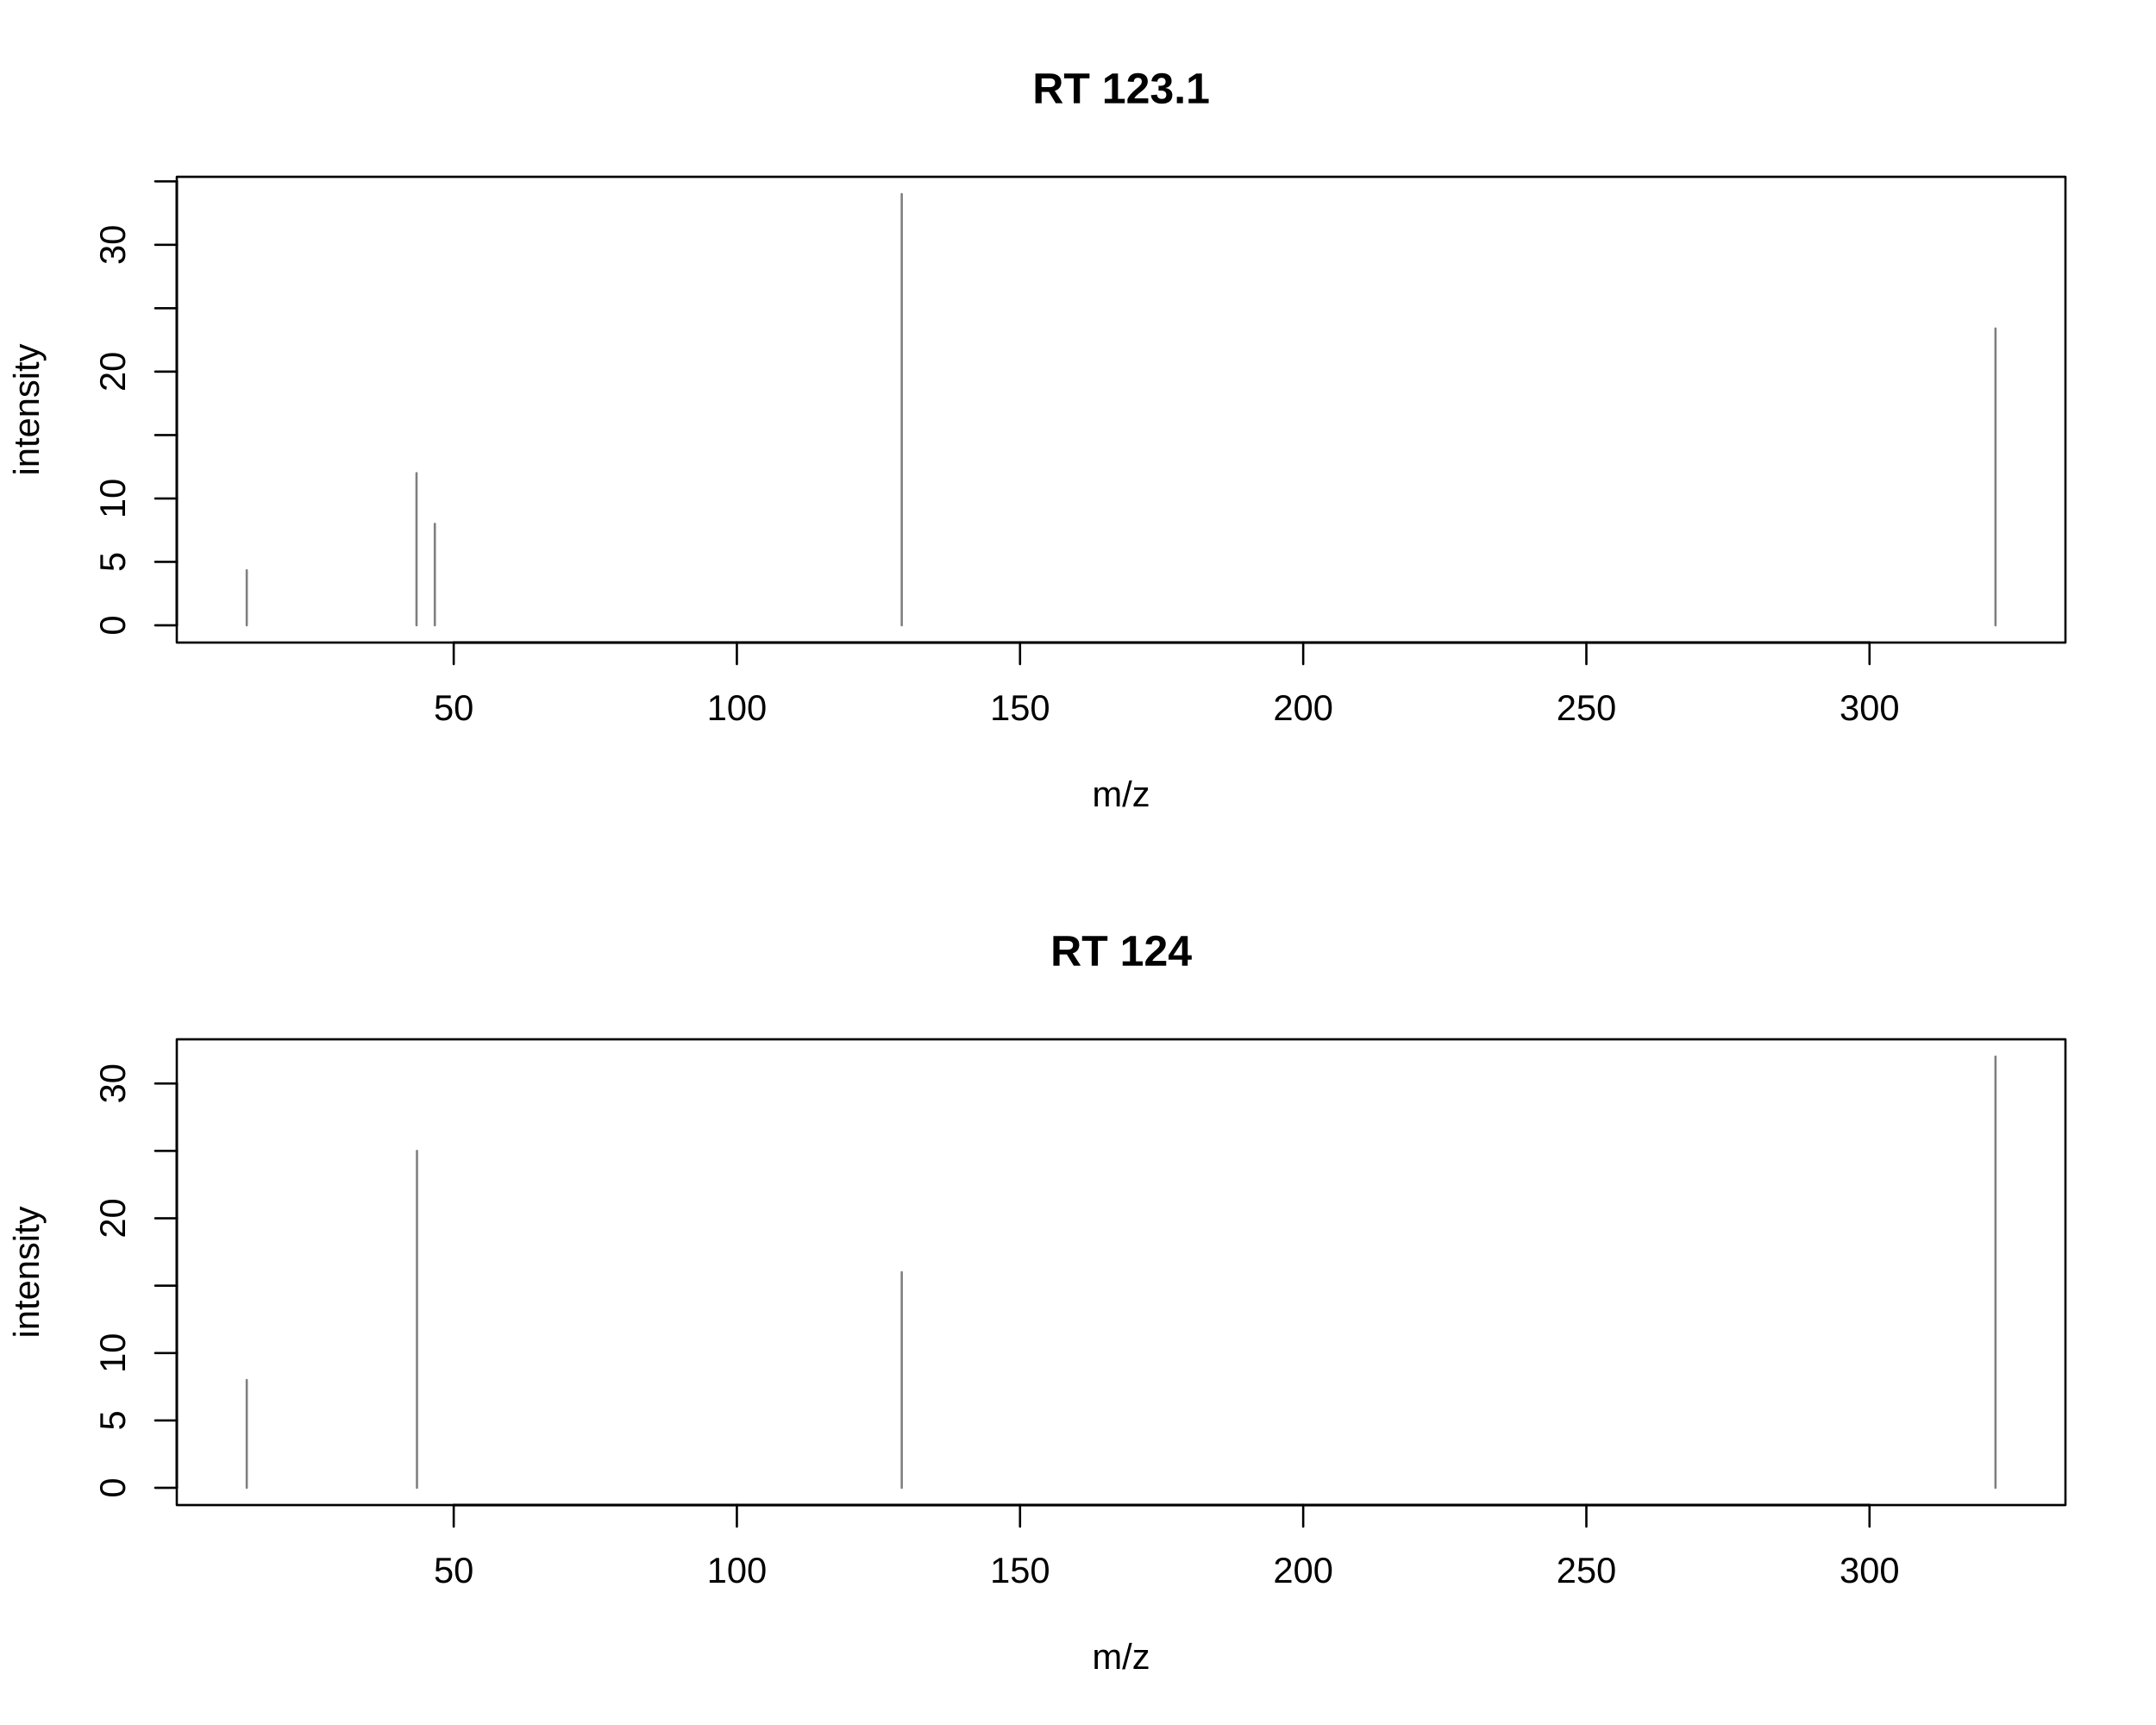
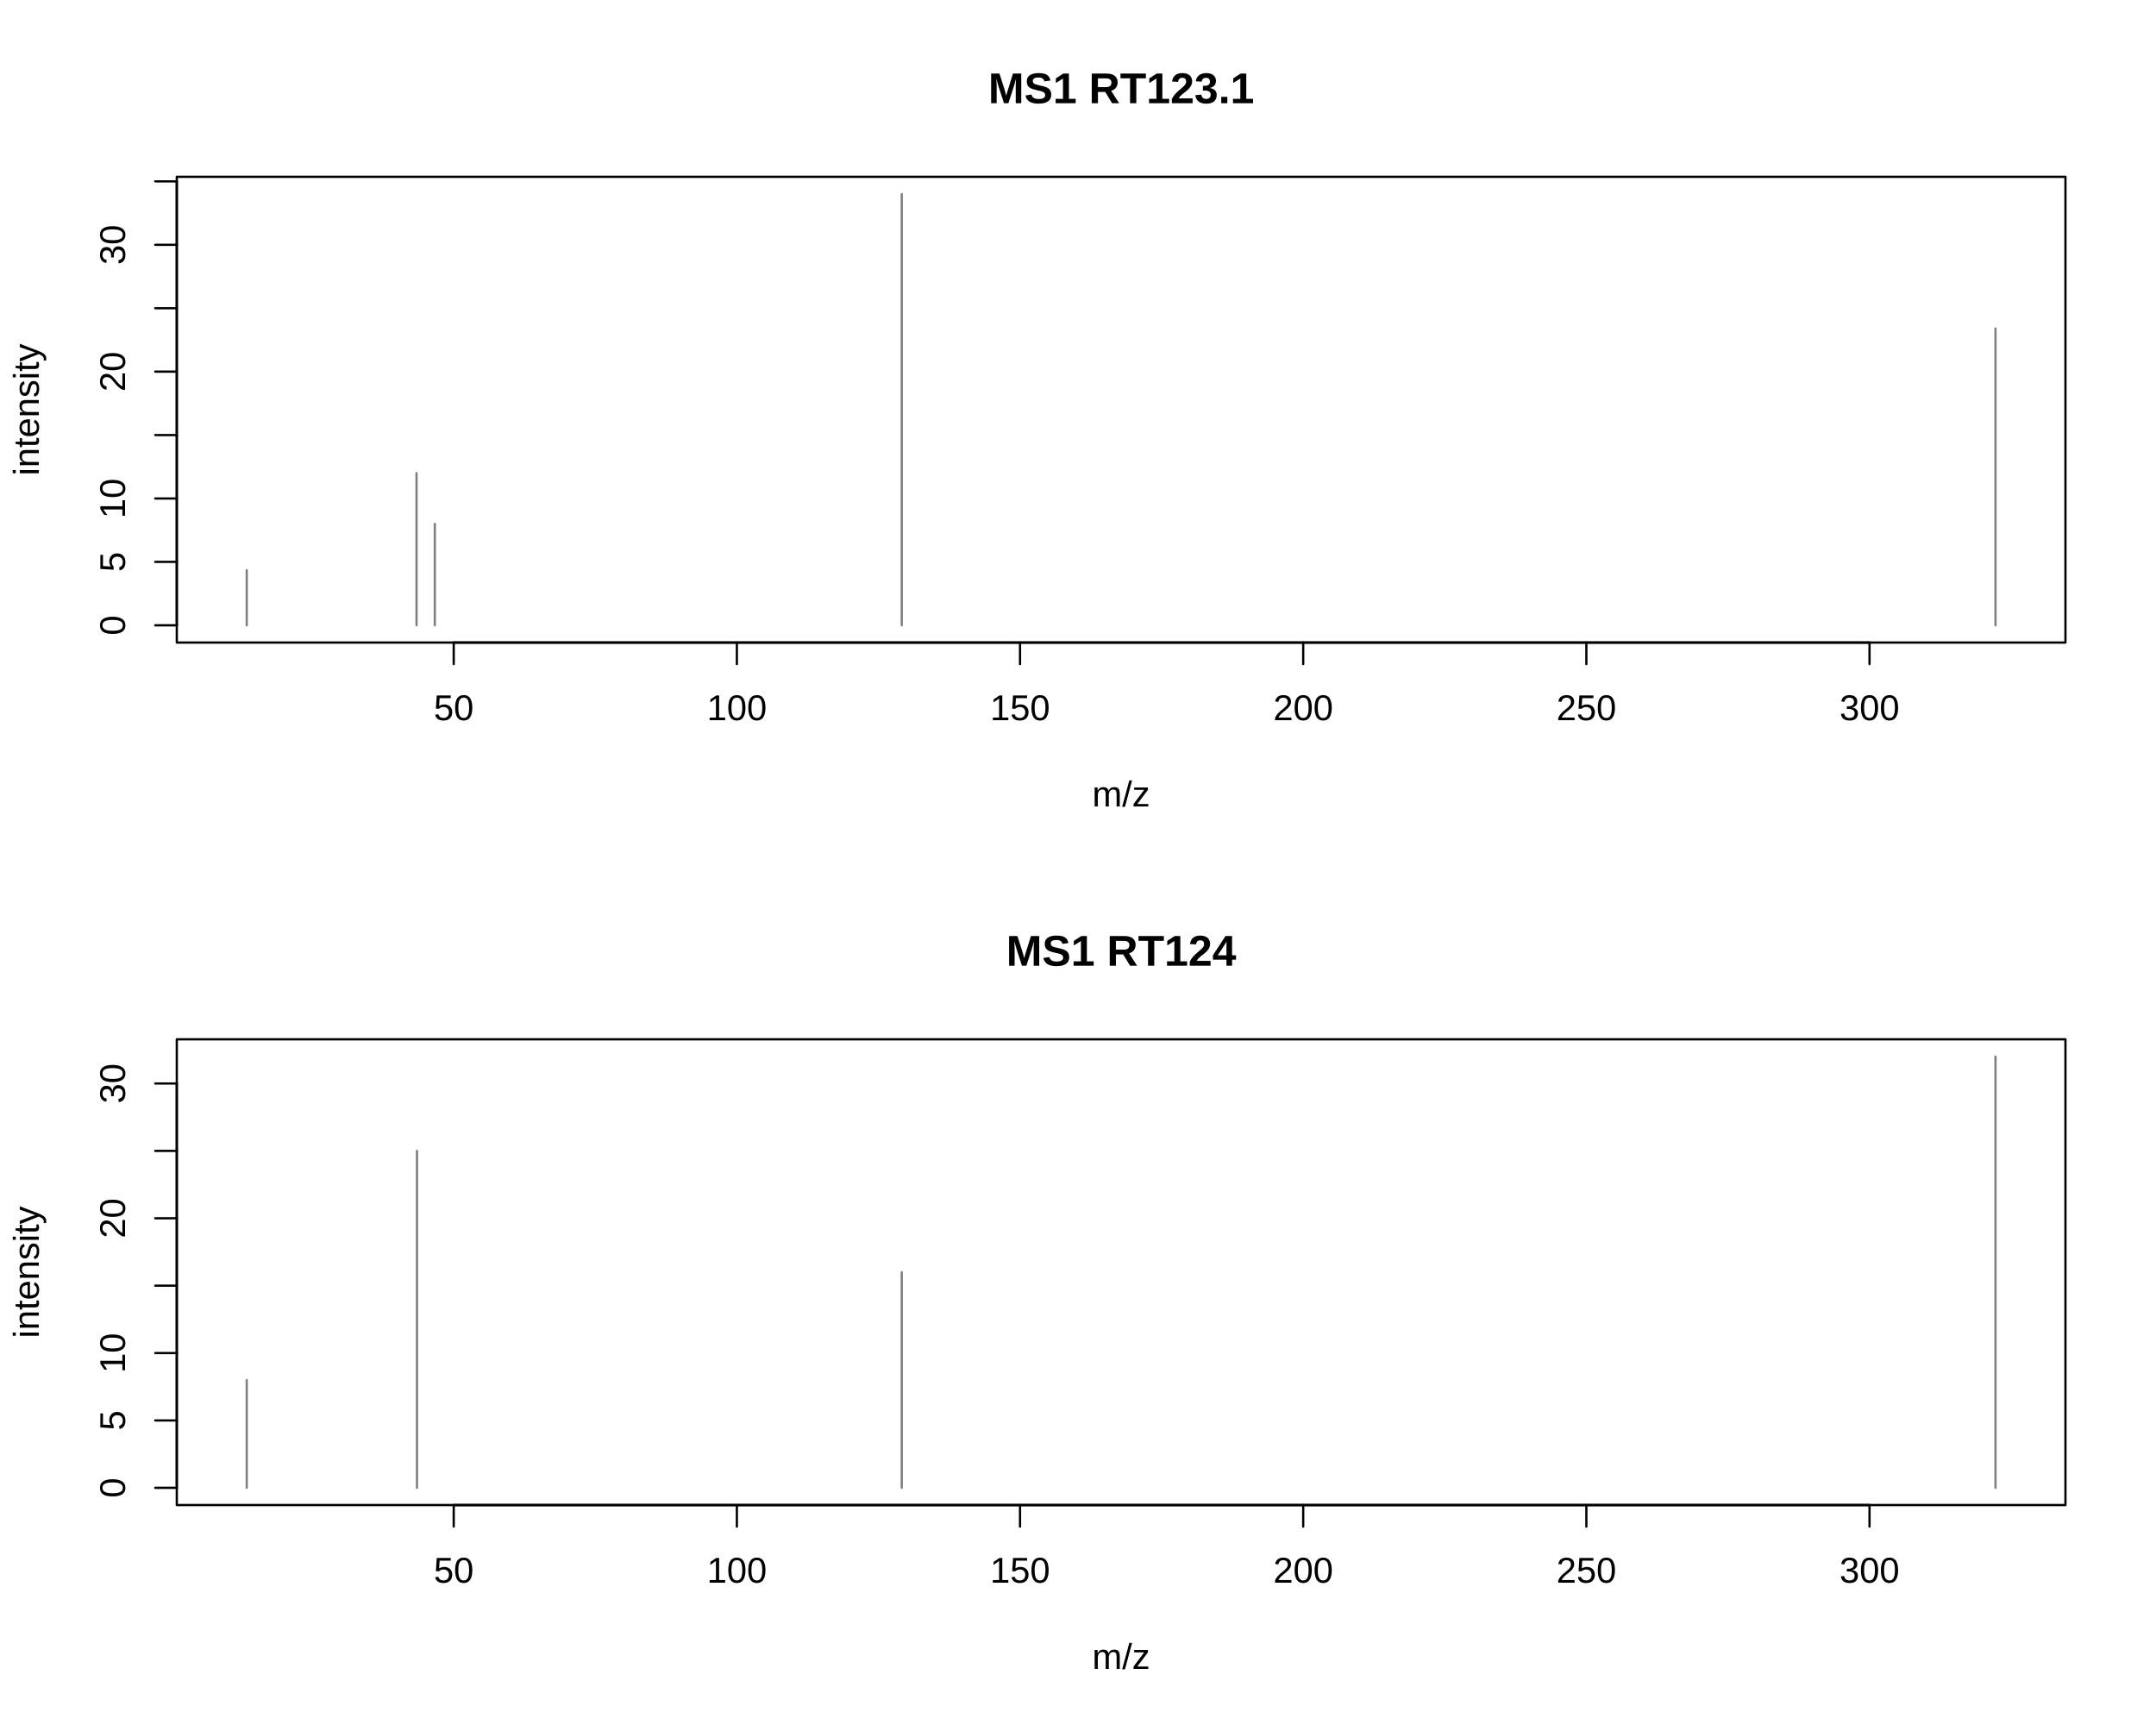
<svg xmlns="http://www.w3.org/2000/svg" viewBox="0 0 720.00 576.00">
  <defs>
    <style type="text/css">
    line, polyline, polygon, path, rect, circle {
      fill: none;
      stroke: #000000;
      stroke-linecap: round;
      stroke-linejoin: round;
      stroke-miterlimit: 10.00;
    }
  </style>
  </defs>
  <rect width="100%" height="100%" style="stroke: none; fill: #FFFFFF;" />
  <line x1="151.52" y1="214.56" x2="624.33" y2="214.56" style="stroke-width: 0.75;" />
  <line x1="151.52" y1="214.56" x2="151.52" y2="221.76" style="stroke-width: 0.75;" />
  <line x1="246.08" y1="214.56" x2="246.08" y2="221.76" style="stroke-width: 0.75;" />
  <line x1="340.64" y1="214.56" x2="340.64" y2="221.76" style="stroke-width: 0.75;" />
  <line x1="435.21" y1="214.56" x2="435.21" y2="221.76" style="stroke-width: 0.75;" />
  <line x1="529.77" y1="214.56" x2="529.77" y2="221.76" style="stroke-width: 0.75;" />
  <line x1="624.33" y1="214.56" x2="624.33" y2="221.76" style="stroke-width: 0.75;" />
  <text x="144.85" y="240.48" style="font-size: 12.00px; font-family: Liberation Sans;" textLength="13.34px" lengthAdjust="spacingAndGlyphs">50</text>
  <text x="236.07" y="240.48" style="font-size: 12.00px; font-family: Liberation Sans;" textLength="20.02px" lengthAdjust="spacingAndGlyphs">100</text>
  <text x="330.64" y="240.48" style="font-size: 12.00px; font-family: Liberation Sans;" textLength="20.02px" lengthAdjust="spacingAndGlyphs">150</text>
  <text x="425.20" y="240.48" style="font-size: 12.00px; font-family: Liberation Sans;" textLength="20.02px" lengthAdjust="spacingAndGlyphs">200</text>
  <text x="519.76" y="240.48" style="font-size: 12.00px; font-family: Liberation Sans;" textLength="20.02px" lengthAdjust="spacingAndGlyphs">250</text>
  <text x="614.32" y="240.48" style="font-size: 12.00px; font-family: Liberation Sans;" textLength="20.02px" lengthAdjust="spacingAndGlyphs">300</text>
  <line x1="59.04" y1="208.80" x2="59.04" y2="60.56" style="stroke-width: 0.75;" />
  <line x1="59.04" y1="208.80" x2="51.84" y2="208.80" style="stroke-width: 0.75;" />
  <line x1="59.04" y1="187.62" x2="51.84" y2="187.62" style="stroke-width: 0.75;" />
  <line x1="59.04" y1="166.45" x2="51.84" y2="166.45" style="stroke-width: 0.75;" />
  <line x1="59.04" y1="145.27" x2="51.84" y2="145.27" style="stroke-width: 0.75;" />
  <line x1="59.04" y1="124.09" x2="51.84" y2="124.09" style="stroke-width: 0.75;" />
  <line x1="59.04" y1="102.92" x2="51.84" y2="102.92" style="stroke-width: 0.75;" />
  <line x1="59.04" y1="81.74" x2="51.84" y2="81.74" style="stroke-width: 0.75;" />
  <line x1="59.04" y1="60.56" x2="51.84" y2="60.56" style="stroke-width: 0.75;" />
  <text transform="translate(41.76,212.14) rotate(-90)" style="font-size: 12.00px; font-family: Liberation Sans;" textLength="6.67px" lengthAdjust="spacingAndGlyphs">0</text>
  <text transform="translate(41.76,190.96) rotate(-90)" style="font-size: 12.00px; font-family: Liberation Sans;" textLength="6.67px" lengthAdjust="spacingAndGlyphs">5</text>
  <text transform="translate(41.76,173.12) rotate(-90)" style="font-size: 12.00px; font-family: Liberation Sans;" textLength="13.34px" lengthAdjust="spacingAndGlyphs">10</text>
  <text transform="translate(41.76,130.77) rotate(-90)" style="font-size: 12.00px; font-family: Liberation Sans;" textLength="13.34px" lengthAdjust="spacingAndGlyphs">20</text>
  <text transform="translate(41.76,88.41) rotate(-90)" style="font-size: 12.00px; font-family: Liberation Sans;" textLength="13.34px" lengthAdjust="spacingAndGlyphs">30</text>
  <polyline points="59.04,214.56 689.76,214.56 689.76,59.04 59.04,59.04 59.04,214.56 " style="stroke-width: 0.75;" />
  <defs>
    <clipPath id="cpMC4wMHw3MjAuMDB8Mjg4LjAwfDAuMDA=">
      <rect x="0.00" y="0.00" width="720.00" height="288.00" />
    </clipPath>
  </defs>
  <g clip-path="url(#cpMC4wMHw3MjAuMDB8Mjg4LjAwfDAuMDA=)">
-     <text x="344.81" y="34.47" style="font-size: 14.40px; font-weight: bold; font-family: Liberation Sans;" textLength="59.19px" lengthAdjust="spacingAndGlyphs">RT 123.1</text>
+     <text x="330.02" y="34.47" style="font-size: 14.40px; font-weight: bold; font-family: Liberation Sans;" textLength="88.77px" lengthAdjust="spacingAndGlyphs">MS1 RT123.1</text>
  </g>
  <g clip-path="url(#cpMC4wMHw3MjAuMDB8Mjg4LjAwfDAuMDA=)">
    <text x="364.74" y="269.28" style="font-size: 12.00px; font-family: Liberation Sans;" textLength="19.33px" lengthAdjust="spacingAndGlyphs">m/z</text>
  </g>
  <g clip-path="url(#cpMC4wMHw3MjAuMDB8Mjg4LjAwfDAuMDA=)">
    <text transform="translate(12.96,158.81) rotate(-90)" style="font-size: 12.00px; font-family: Liberation Sans;" textLength="44.02px" lengthAdjust="spacingAndGlyphs">intensity</text>
  </g>
  <defs>
    <clipPath id="cpNTkuMDR8Njg5Ljc2fDIxNC41Nnw1OS4wNA==">
      <rect x="59.04" y="59.04" width="630.72" height="155.52" />
    </clipPath>
  </defs>
  <line x1="82.40" y1="208.80" x2="82.40" y2="190.41" style="stroke-width: 0.75; stroke: #000000; stroke-opacity: 0.50;" clip-path="url(#cpNTkuMDR8Njg5Ljc2fDIxNC41Nnw1OS4wNA==)" />
  <line x1="139.10" y1="208.80" x2="139.10" y2="157.98" style="stroke-width: 0.75; stroke: #000000; stroke-opacity: 0.50;" clip-path="url(#cpNTkuMDR8Njg5Ljc2fDIxNC41Nnw1OS4wNA==)" />
  <line x1="145.21" y1="208.80" x2="145.21" y2="174.92" style="stroke-width: 0.75; stroke: #000000; stroke-opacity: 0.50;" clip-path="url(#cpNTkuMDR8Njg5Ljc2fDIxNC41Nnw1OS4wNA==)" />
  <line x1="301.14" y1="208.80" x2="301.14" y2="64.80" style="stroke-width: 0.75; stroke: #000000; stroke-opacity: 0.50;" clip-path="url(#cpNTkuMDR8Njg5Ljc2fDIxNC41Nnw1OS4wNA==)" />
  <line x1="666.40" y1="208.80" x2="666.40" y2="109.69" style="stroke-width: 0.75; stroke: #000000; stroke-opacity: 0.50;" clip-path="url(#cpNTkuMDR8Njg5Ljc2fDIxNC41Nnw1OS4wNA==)" />
  <defs>
    <clipPath id="cpNTkuMDR8Njg5Ljc2fDUwMi41NnwzNDcuMDQ=">
      <rect x="59.04" y="347.04" width="630.72" height="155.52" />
    </clipPath>
  </defs>
  <defs>
    <clipPath id="cpMC4wMHw3MjAuMDB8NTc2LjAwfDAuMDA=">
      <rect x="0.00" y="0.00" width="720.00" height="576.00" />
    </clipPath>
  </defs>
  <line x1="151.52" y1="502.56" x2="624.33" y2="502.56" style="stroke-width: 0.75;" clip-path="url(#cpMC4wMHw3MjAuMDB8NTc2LjAwfDAuMDA=)" />
  <line x1="151.52" y1="502.56" x2="151.52" y2="509.76" style="stroke-width: 0.75;" clip-path="url(#cpMC4wMHw3MjAuMDB8NTc2LjAwfDAuMDA=)" />
  <line x1="246.08" y1="502.56" x2="246.08" y2="509.76" style="stroke-width: 0.75;" clip-path="url(#cpMC4wMHw3MjAuMDB8NTc2LjAwfDAuMDA=)" />
  <line x1="340.64" y1="502.56" x2="340.64" y2="509.76" style="stroke-width: 0.75;" clip-path="url(#cpMC4wMHw3MjAuMDB8NTc2LjAwfDAuMDA=)" />
  <line x1="435.21" y1="502.56" x2="435.21" y2="509.76" style="stroke-width: 0.75;" clip-path="url(#cpMC4wMHw3MjAuMDB8NTc2LjAwfDAuMDA=)" />
  <line x1="529.77" y1="502.56" x2="529.77" y2="509.76" style="stroke-width: 0.75;" clip-path="url(#cpMC4wMHw3MjAuMDB8NTc2LjAwfDAuMDA=)" />
  <line x1="624.33" y1="502.56" x2="624.33" y2="509.76" style="stroke-width: 0.75;" clip-path="url(#cpMC4wMHw3MjAuMDB8NTc2LjAwfDAuMDA=)" />
  <g clip-path="url(#cpMC4wMHw3MjAuMDB8NTc2LjAwfDAuMDA=)">
    <text x="144.85" y="528.48" style="font-size: 12.00px; font-family: Liberation Sans;" textLength="13.34px" lengthAdjust="spacingAndGlyphs">50</text>
  </g>
  <g clip-path="url(#cpMC4wMHw3MjAuMDB8NTc2LjAwfDAuMDA=)">
    <text x="236.07" y="528.48" style="font-size: 12.00px; font-family: Liberation Sans;" textLength="20.02px" lengthAdjust="spacingAndGlyphs">100</text>
  </g>
  <g clip-path="url(#cpMC4wMHw3MjAuMDB8NTc2LjAwfDAuMDA=)">
    <text x="330.64" y="528.48" style="font-size: 12.00px; font-family: Liberation Sans;" textLength="20.02px" lengthAdjust="spacingAndGlyphs">150</text>
  </g>
  <g clip-path="url(#cpMC4wMHw3MjAuMDB8NTc2LjAwfDAuMDA=)">
    <text x="425.20" y="528.48" style="font-size: 12.00px; font-family: Liberation Sans;" textLength="20.02px" lengthAdjust="spacingAndGlyphs">200</text>
  </g>
  <g clip-path="url(#cpMC4wMHw3MjAuMDB8NTc2LjAwfDAuMDA=)">
    <text x="519.76" y="528.48" style="font-size: 12.00px; font-family: Liberation Sans;" textLength="20.02px" lengthAdjust="spacingAndGlyphs">250</text>
  </g>
  <g clip-path="url(#cpMC4wMHw3MjAuMDB8NTc2LjAwfDAuMDA=)">
    <text x="614.32" y="528.48" style="font-size: 12.00px; font-family: Liberation Sans;" textLength="20.02px" lengthAdjust="spacingAndGlyphs">300</text>
  </g>
  <line x1="59.04" y1="496.80" x2="59.04" y2="361.80" style="stroke-width: 0.75;" clip-path="url(#cpMC4wMHw3MjAuMDB8NTc2LjAwfDAuMDA=)" />
  <line x1="59.04" y1="496.80" x2="51.84" y2="496.80" style="stroke-width: 0.75;" clip-path="url(#cpMC4wMHw3MjAuMDB8NTc2LjAwfDAuMDA=)" />
  <line x1="59.04" y1="474.30" x2="51.84" y2="474.30" style="stroke-width: 0.75;" clip-path="url(#cpMC4wMHw3MjAuMDB8NTc2LjAwfDAuMDA=)" />
  <line x1="59.04" y1="451.80" x2="51.84" y2="451.80" style="stroke-width: 0.75;" clip-path="url(#cpMC4wMHw3MjAuMDB8NTc2LjAwfDAuMDA=)" />
  <line x1="59.04" y1="429.30" x2="51.84" y2="429.30" style="stroke-width: 0.75;" clip-path="url(#cpMC4wMHw3MjAuMDB8NTc2LjAwfDAuMDA=)" />
  <line x1="59.04" y1="406.80" x2="51.84" y2="406.80" style="stroke-width: 0.75;" clip-path="url(#cpMC4wMHw3MjAuMDB8NTc2LjAwfDAuMDA=)" />
  <line x1="59.04" y1="384.30" x2="51.84" y2="384.30" style="stroke-width: 0.75;" clip-path="url(#cpMC4wMHw3MjAuMDB8NTc2LjAwfDAuMDA=)" />
  <line x1="59.04" y1="361.80" x2="51.84" y2="361.80" style="stroke-width: 0.75;" clip-path="url(#cpMC4wMHw3MjAuMDB8NTc2LjAwfDAuMDA=)" />
  <g clip-path="url(#cpMC4wMHw3MjAuMDB8NTc2LjAwfDAuMDA=)">
    <text transform="translate(41.76,500.14) rotate(-90)" style="font-size: 12.00px; font-family: Liberation Sans;" textLength="6.67px" lengthAdjust="spacingAndGlyphs">0</text>
  </g>
  <g clip-path="url(#cpMC4wMHw3MjAuMDB8NTc2LjAwfDAuMDA=)">
    <text transform="translate(41.76,477.64) rotate(-90)" style="font-size: 12.00px; font-family: Liberation Sans;" textLength="6.67px" lengthAdjust="spacingAndGlyphs">5</text>
  </g>
  <g clip-path="url(#cpMC4wMHw3MjAuMDB8NTc2LjAwfDAuMDA=)">
    <text transform="translate(41.76,458.47) rotate(-90)" style="font-size: 12.00px; font-family: Liberation Sans;" textLength="13.34px" lengthAdjust="spacingAndGlyphs">10</text>
  </g>
  <g clip-path="url(#cpMC4wMHw3MjAuMDB8NTc2LjAwfDAuMDA=)">
    <text transform="translate(41.76,413.47) rotate(-90)" style="font-size: 12.00px; font-family: Liberation Sans;" textLength="13.34px" lengthAdjust="spacingAndGlyphs">20</text>
  </g>
  <g clip-path="url(#cpMC4wMHw3MjAuMDB8NTc2LjAwfDAuMDA=)">
    <text transform="translate(41.76,368.47) rotate(-90)" style="font-size: 12.00px; font-family: Liberation Sans;" textLength="13.34px" lengthAdjust="spacingAndGlyphs">30</text>
  </g>
  <polyline points="59.04,502.56 689.76,502.56 689.76,347.04 59.04,347.04 59.04,502.56 " style="stroke-width: 0.75;" clip-path="url(#cpMC4wMHw3MjAuMDB8NTc2LjAwfDAuMDA=)" />
  <defs>
    <clipPath id="cpMC4wMHw3MjAuMDB8NTc2LjAwfDI4OC4wMA==">
      <rect x="0.00" y="288.00" width="720.00" height="288.00" />
    </clipPath>
  </defs>
  <g clip-path="url(#cpMC4wMHw3MjAuMDB8NTc2LjAwfDI4OC4wMA==)">
-     <text x="350.81" y="322.47" style="font-size: 14.40px; font-weight: bold; font-family: Liberation Sans;" textLength="47.19px" lengthAdjust="spacingAndGlyphs">RT 124</text>
+     <text x="336.02" y="322.47" style="font-size: 14.40px; font-weight: bold; font-family: Liberation Sans;" textLength="76.77px" lengthAdjust="spacingAndGlyphs">MS1 RT124</text>
  </g>
  <g clip-path="url(#cpMC4wMHw3MjAuMDB8NTc2LjAwfDI4OC4wMA==)">
    <text x="364.74" y="557.28" style="font-size: 12.00px; font-family: Liberation Sans;" textLength="19.33px" lengthAdjust="spacingAndGlyphs">m/z</text>
  </g>
  <g clip-path="url(#cpMC4wMHw3MjAuMDB8NTc2LjAwfDI4OC4wMA==)">
    <text transform="translate(12.96,446.81) rotate(-90)" style="font-size: 12.00px; font-family: Liberation Sans;" textLength="44.02px" lengthAdjust="spacingAndGlyphs">intensity</text>
  </g>
  <defs>
    <clipPath id="cpNTkuMDR8Njg5Ljc2fDUwMi41NnwzNDcuMDQ=">
      <rect x="59.04" y="347.04" width="630.72" height="155.52" />
    </clipPath>
  </defs>
  <line x1="82.40" y1="496.80" x2="82.40" y2="460.80" style="stroke-width: 0.75; stroke: #000000; stroke-opacity: 0.50;" clip-path="url(#cpNTkuMDR8Njg5Ljc2fDUwMi41NnwzNDcuMDQ=)" />
  <line x1="139.25" y1="496.80" x2="139.25" y2="384.30" style="stroke-width: 0.75; stroke: #000000; stroke-opacity: 0.50;" clip-path="url(#cpNTkuMDR8Njg5Ljc2fDUwMi41NnwzNDcuMDQ=)" />
  <line x1="301.14" y1="496.80" x2="301.14" y2="424.80" style="stroke-width: 0.75; stroke: #000000; stroke-opacity: 0.50;" clip-path="url(#cpNTkuMDR8Njg5Ljc2fDUwMi41NnwzNDcuMDQ=)" />
  <line x1="666.40" y1="496.80" x2="666.40" y2="352.80" style="stroke-width: 0.75; stroke: #000000; stroke-opacity: 0.50;" clip-path="url(#cpNTkuMDR8Njg5Ljc2fDUwMi41NnwzNDcuMDQ=)" />
</svg>
